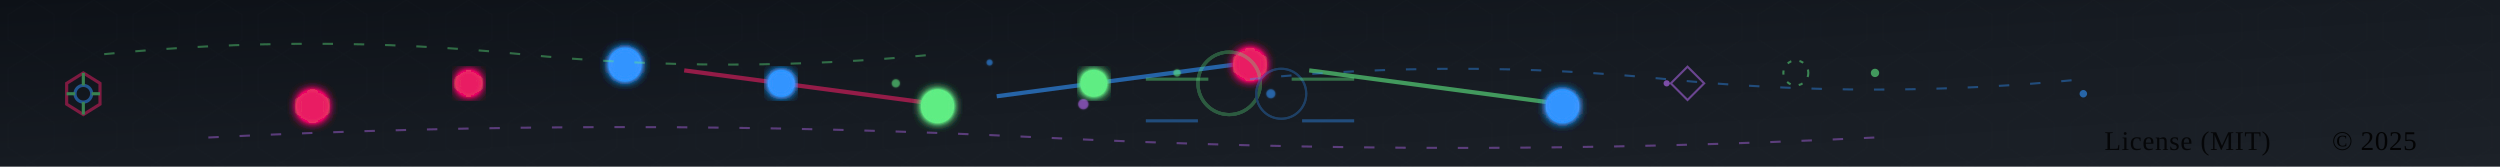
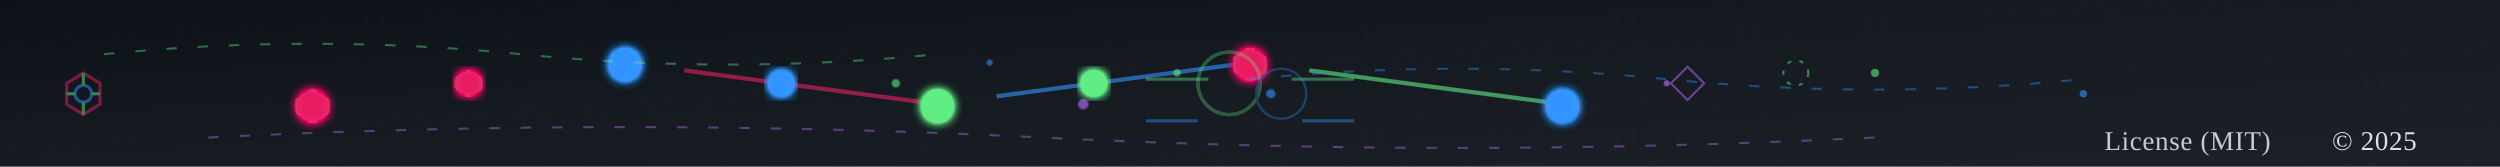
<svg xmlns="http://www.w3.org/2000/svg" width="1200" height="80" viewBox="0 0 1200 80" role="img" aria-label="GraphQL Query Resolution Footer">
  <defs>
    <linearGradient id="bgGraphQL11F" x1="0%" y1="0%" x2="100%" y2="100%">
      <stop offset="0%" style="stop-color:#0d1117;stop-opacity:1">

      </stop>
      <stop offset="50%" style="stop-color:#161b22;stop-opacity:1" />
      <stop offset="100%" style="stop-color:#1c2128;stop-opacity:1">

      </stop>
    </linearGradient>
    <filter id="graphGlow11F" x="-50%" y="-50%" width="200%" height="200%">
      <feGaussianBlur stdDeviation="3" result="blur" />
      <feColorMatrix in="blur" type="matrix" values="1 0 0 0 0  0 1 0 0 0  0 0 1 0 0  0 0 0 7 0" result="glow" />
      <feMerge>
        <feMergeNode in="glow" />
        <feMergeNode in="SourceGraphic" />
      </feMerge>
    </filter>
    <pattern id="hexPattern11F" x="0" y="0" width="30" height="26" patternUnits="userSpaceOnUse">
      <path d="M 15 0 L 26 7 L 26 19 L 15 26 L 4 19 L 4 7 Z" fill="none" stroke="#30363d" stroke-width="0.5" opacity="0.2" />
    </pattern>
  </defs>
  <style>
    @media (prefers-color-scheme: dark) {
      .text-link { fill: #c9d1d9; font-family: 'SF Pro Text', -apple-system, BlinkMacSystemFont, 'Segoe UI', 'Roboto', 'Helvetica Neue', Arial, sans-serif; font-weight: 500; }
      .divider { stroke: #30363d; }
    }
    @media (prefers-color-scheme: light) {
      .text-link { fill: #1f2328; font-family: 'SF Pro Text', -apple-system, BlinkMacSystemFont, 'Segoe UI', 'Roboto', 'Helvetica Neue', Arial, sans-serif; font-weight: 500; }
      .divider { stroke: #d0d7de; }
    }

    .link { font-size: 13px; letter-spacing: 0.3px; }

    .query-node {
      animation: query-pulse 3s cubic-bezier(0.4, 0, 0.2, 1) infinite;
      transform-origin: center;
    }
    @keyframes query-pulse {
      0%, 100% { opacity: 0.3; transform: scale(2.0); }
      50% { opacity: 1; transform: scale(2.8); }
    }

    .resolver-path {
      stroke-dasharray: 180;
      stroke-dashoffset: 180;
      animation: resolve-flow 3s ease-out infinite;
    }
    @keyframes resolve-flow {
      to { stroke-dashoffset: 0; }
    }

    .field-fetch {
      animation: fetch-pulse 2.5s ease-in-out infinite;
    }
    @keyframes fetch-pulse {
      0%, 100% { opacity: 0.3; r: 3; }
      50% { opacity: 1; r: 6; }
    }

    @media (prefers-reduced-motion: reduce) { * { animation: none !important; } }

    /* Enhanced particle effects */
    .particle {
      animation: particle-float 4s ease-in-out infinite;
      filter: blur(0.5px);
    }
    @keyframes particle-float {
      0%, 100% { opacity: 0; transform: translateY(0) translateX(0) scale(0); }
      25% { opacity: 0.8; transform: translateY(-20px) translateX(-10px) scale(1.5); }
      50% { opacity: 1; transform: translateY(-40px) translateX(5px) scale(2); }
      75% { opacity: 0.6; transform: translateY(-30px) translateX(15px) scale(1.8); }
    }

    .particle-2 {
      animation: particle-spin 5s linear infinite;
    }
    @keyframes particle-spin {
      0% { opacity: 0; transform: rotate(0deg) translateX(20px) scale(0); }
      50% { opacity: 1; transform: rotate(180deg) translateX(40px) scale(2); }
      100% { opacity: 0; transform: rotate(360deg) translateX(20px) scale(0); }
    }

    /* Wave effects */
    .wave-line {
      stroke-dasharray: 5 10;
      animation: wave-flow 3s linear infinite;
    }
    @keyframes wave-flow {
      to { stroke-dashoffset: -100; }
    }

    /* Glow pulse on text */
    .text-link {
      animation: text-glow 3s ease-in-out infinite;
    }
    @keyframes text-glow {
      0%, 100% { opacity: 0.7; filter: drop-shadow(0 0 0px transparent); }
      50% { opacity: 1; filter: drop-shadow(0 0 8px rgba(95, 237, 131, 0.6)); }
    }

    /* Rotating elements */
    .rotate-slow {
      animation: rotate-360 20s linear infinite;
      transform-origin: center;
    }
    @keyframes rotate-360 {
      to { transform: rotate(360deg); }
    }

    /* Shimmer effect */
    .shimmer {
      animation: shimmer-pass 4s ease-in-out infinite;
    }
    @keyframes shimmer-pass {
      0%, 100% { opacity: 0.3; }
      50% { opacity: 1; }
    }

    /* Ripple effect */
    .ripple {
      animation: ripple-expand 3s ease-out infinite;
      transform-origin: center;
    }
    @keyframes ripple-expand {
      0% { opacity: 1; transform: scale(0.5); }
      100% { opacity: 0; transform: scale(3); }
    }

    </style>
  <rect width="1200" height="80" fill="url(#bgGraphQL11F)" />
  <rect width="1200" height="80" fill="url(#hexPattern11F)" opacity="0.3" />
  <line x1="0" y1="1" x2="1200" y2="1" class="divider" stroke-width="2" />
  <path class="resolver-path" d="M 150 50 L 300 30 L 450 50" fill="none" stroke="#E91E63" stroke-width="2" opacity="0.6" style="animation-delay: 0s" />
  <path class="resolver-path" d="M 300 30 L 450 50 L 600 30" fill="none" stroke="#3094FF" stroke-width="2" opacity="0.6" style="animation-delay: 0.6s" />
  <path class="resolver-path" d="M 450 50 L 600 30 L 750 50" fill="none" stroke="#5FED83" stroke-width="2" opacity="0.6" style="animation-delay: 1.2s" />
  <g filter="url(#graphGlow11F)">
    <polygon class="query-node" points="150,45 155,48 155,54 150,57 145,54 145,48" fill="#E91E63" style="animation-delay: 0s" />
    <polygon class="query-node" points="300,25 305,28 305,34 300,37 295,34 295,28" fill="#3094FF" style="animation-delay: 0.5s" />
    <polygon class="query-node" points="450,45 455,48 455,54 450,57 445,54 445,48" fill="#5FED83" style="animation-delay: 1s" />
    <polygon class="query-node" points="600,25 605,28 605,34 600,37 595,34 595,28" fill="#E91E63" style="animation-delay: 1.5s" />
    <polygon class="query-node" points="750,45 755,48 755,54 750,57 745,54 745,48" fill="#3094FF" style="animation-delay: 2s" />
  </g>
  <circle class="field-fetch" cx="225" cy="40" r="4" fill="#E91E63" filter="url(#graphGlow11F)" style="animation-delay: 0.3s" />
  <circle class="field-fetch" cx="375" cy="40" r="4" fill="#3094FF" filter="url(#graphGlow11F)" style="animation-delay: 0.9s" />
  <circle class="field-fetch" cx="525" cy="40" r="4" fill="#5FED83" filter="url(#graphGlow11F)" style="animation-delay: 1.5s" />
  <g transform="translate(25, 30)" opacity="0.5">
    <polygon points="15,5 23,10 23,20 15,25 7,20 7,10" fill="none" stroke="#E91E63" stroke-width="1.5" />
    <circle cx="15" cy="15" r="4" fill="none" stroke="#3094FF" stroke-width="1.5" />
    <path d="M 15 11 L 15 5 M 15 19 L 15 25 M 11 15 L 7 15 M 19 15 L 23 15" stroke="#5FED83" stroke-width="1.5" />
  </g>
-   <text x="1050" y="72" text-anchor="middle" class="link text-link" font-size="11px" opacity="0.8">License (MIT)</text>
-   <text x="1160" y="72" text-anchor="end" class="link text-link" font-size="11px" opacity="0.9">© 2025</text>
+   <text x="1050" y="72" text-anchor="middle" class="link text-link" font-size="11px" opacity="0.8" fill="#f0f6fc">License (MIT)</text>
+   <text x="1160" y="72" text-anchor="end" class="link text-link" font-size="11px" opacity="0.9" fill="#f0f6fc">© 2025</text>
  <g opacity="0.6">
    <circle class="particle" cx="430" cy="40" r="2" fill="#5FED83" style="animation-delay: 0s" />
    <circle class="particle" cx="475" cy="30" r="1.5" fill="#3094FF" style="animation-delay: 0.5s" />
    <circle class="particle" cx="520" cy="50" r="2.5" fill="#C06EFF" style="animation-delay: 1s" />
    <circle class="particle" cx="565" cy="35" r="1.8" fill="#5FED83" style="animation-delay: 1.5s" />
    <circle class="particle" cx="610" cy="45" r="2.2" fill="#3094FF" style="animation-delay: 2s" />
    <circle class="particle-2" cx="800" cy="40" r="1.5" fill="#C06EFF" style="animation-delay: 0.3s" />
    <circle class="particle-2" cx="900" cy="35" r="2" fill="#5FED83" style="animation-delay: 0.8s" />
    <circle class="particle-2" cx="1000" cy="45" r="1.8" fill="#3094FF" style="animation-delay: 1.3s" />
  </g>
  <g opacity="0.4">
    <path class="wave-line" d="M 50 26 Q 150 16, 250 26 T 450 26" stroke="#5FED83" stroke-width="1" fill="none" style="animation-delay: 0s" />
    <path class="wave-line" d="M 600 38 Q 700 28, 800 38 T 1000 38" stroke="#3094FF" stroke-width="1" fill="none" style="animation-delay: 0.7s" />
    <path class="wave-line" d="M 100 66 Q 300 56, 500 66 T 900 66" stroke="#C06EFF" stroke-width="1" fill="none" style="animation-delay: 1.4s" />
  </g>
  <g opacity="0.3">
    <circle class="ripple" cx="590" cy="40" r="15" stroke="#5FED83" stroke-width="1.5" fill="none" style="animation-delay: 0s" />
    <circle class="ripple" cx="590" cy="40" r="15" stroke="#5FED83" stroke-width="1.5" fill="none" style="animation-delay: 1s" />
    <circle class="ripple" cx="590" cy="40" r="15" stroke="#5FED83" stroke-width="1.5" fill="none" style="animation-delay: 2s" />
    <circle class="ripple" cx="615" cy="45" r="12" stroke="#3094FF" stroke-width="1" fill="none" style="animation-delay: 0.5s" />
    <circle class="ripple" cx="615" cy="45" r="12" stroke="#3094FF" stroke-width="1" fill="none" style="animation-delay: 1.5s" />
  </g>
  <g opacity="0.5">
    <g class="rotate-slow" transform="translate(810, 40)">
      <path d="M -8 0 L 0 -8 L 8 0 L 0 8 Z" fill="none" stroke="#C06EFF" stroke-width="1" />
    </g>
    <g class="rotate-slow" transform="translate(862, 35)" style="animation-direction: reverse;">
      <circle cx="0" cy="0" r="6" fill="none" stroke="#5FED83" stroke-width="1" stroke-dasharray="2 4" />
    </g>
  </g>
  <g opacity="0.4">
    <line class="shimmer" x1="550" y1="38" x2="580" y2="38" stroke="#5FED83" stroke-width="1.5" style="animation-delay: 0s" />
    <line class="shimmer" x1="620" y1="38" x2="650" y2="38" stroke="#5FED83" stroke-width="1.5" style="animation-delay: 0.3s" />
    <line class="shimmer" x1="550" y1="58" x2="575" y2="58" stroke="#3094FF" stroke-width="1.5" style="animation-delay: 0.6s" />
    <line class="shimmer" x1="625" y1="58" x2="650" y2="58" stroke="#3094FF" stroke-width="1.5" style="animation-delay: 0.9s" />
  </g>
</svg>
